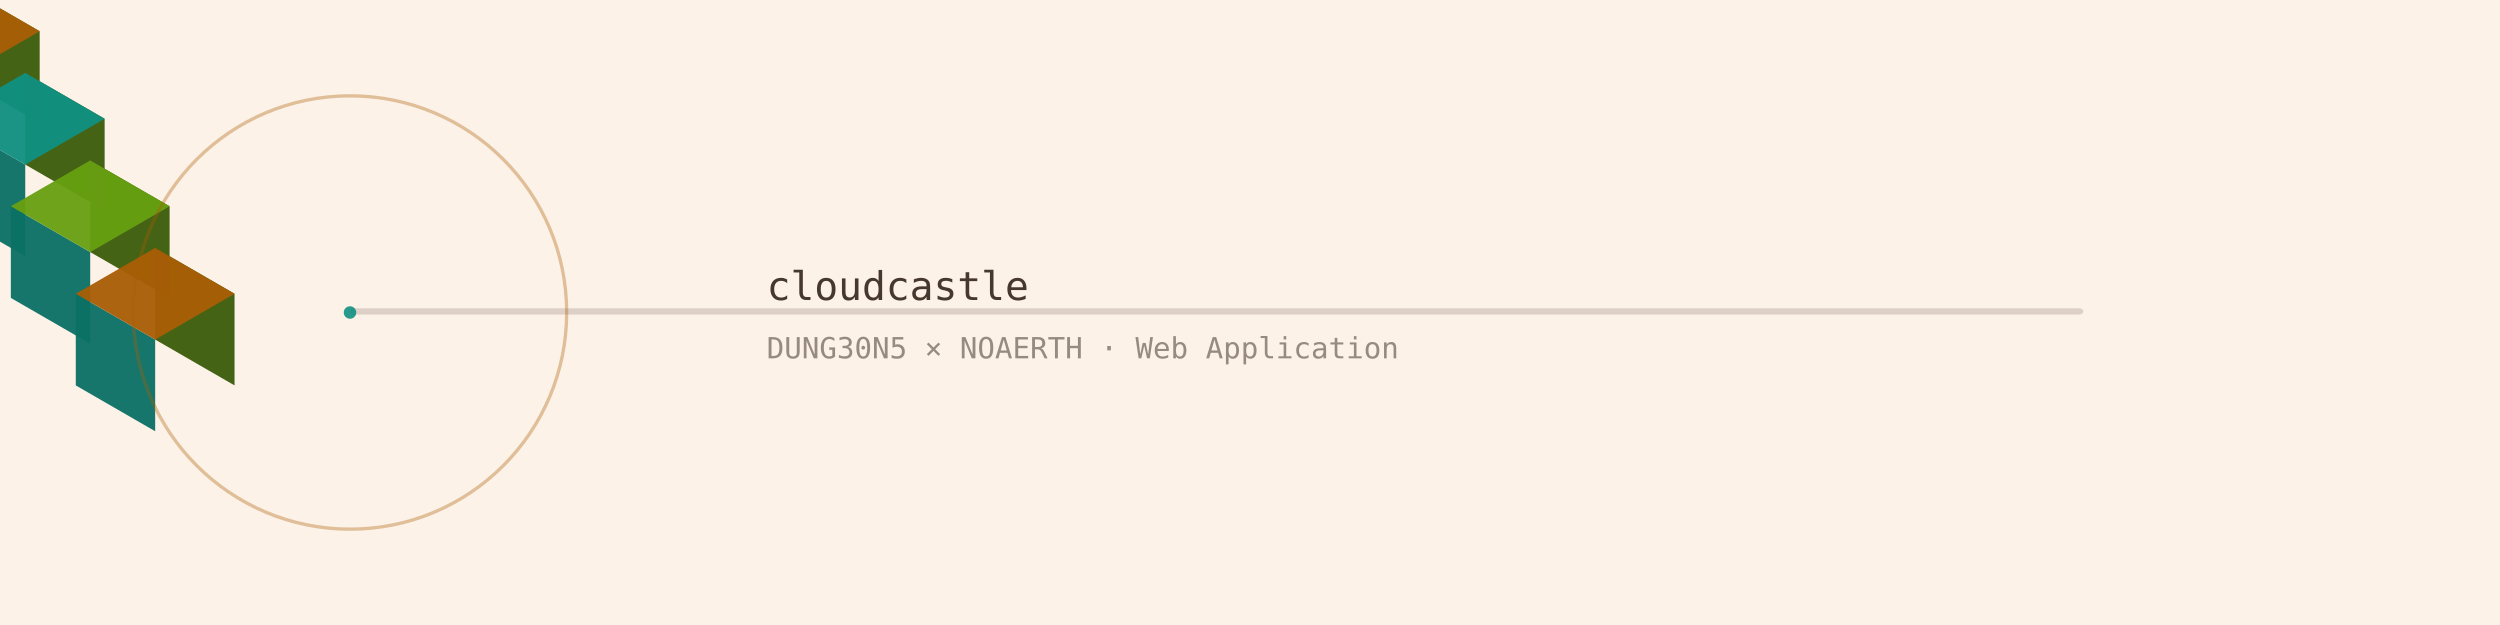
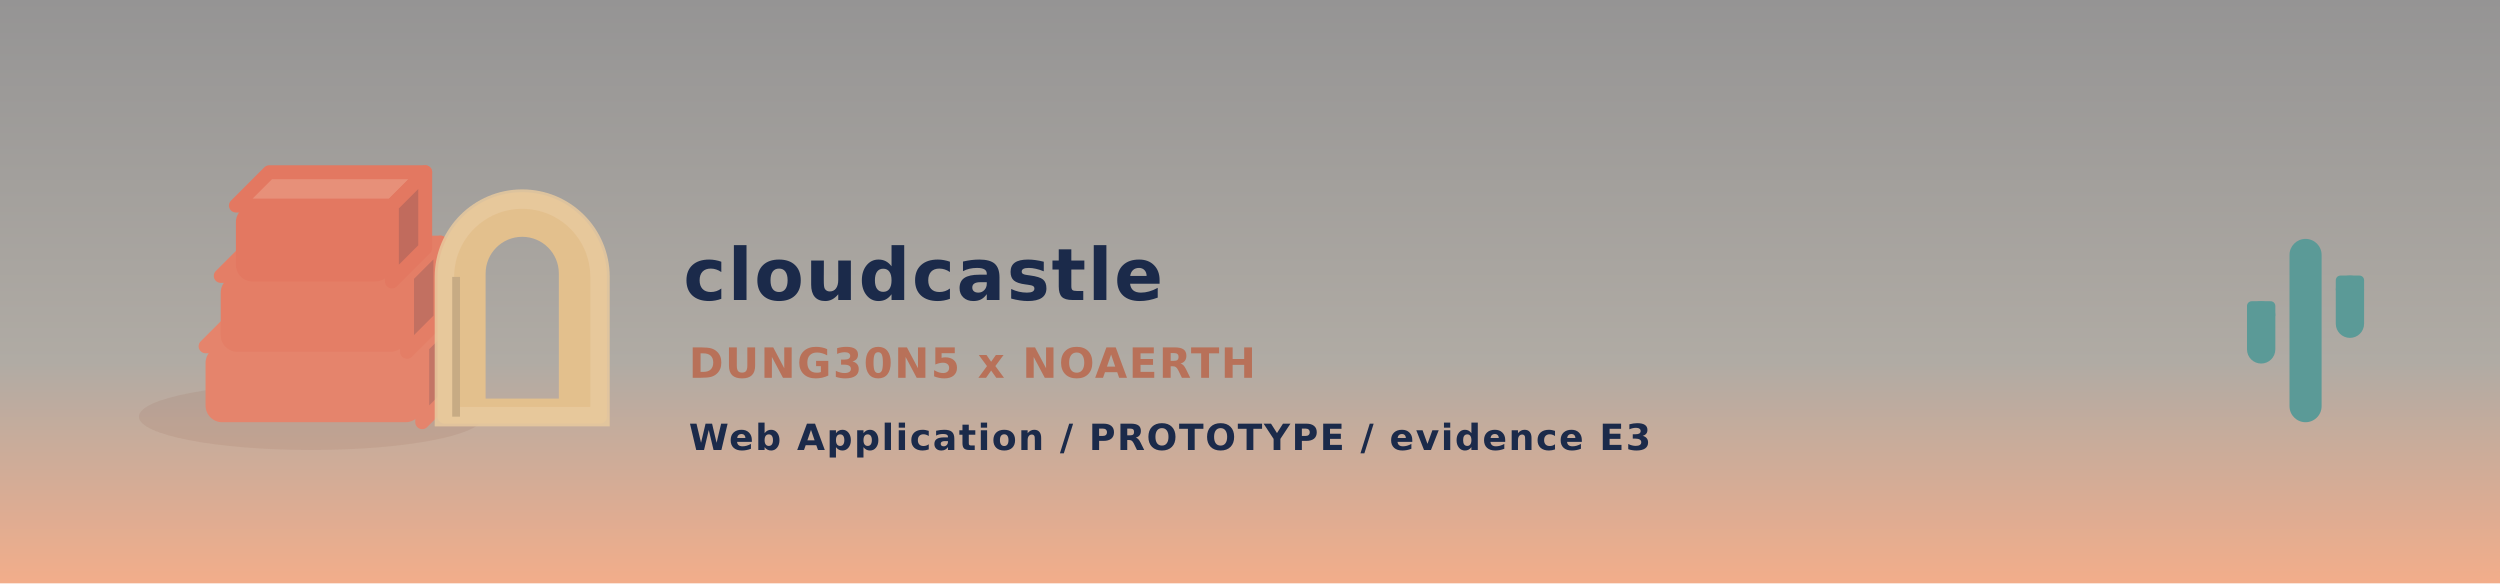
- <svg xmlns="http://www.w3.org/2000/svg" viewBox="0 0 1200 300" width="1200" height="300" role="img" aria-label="cloudcastle identity object">
-   <rect width="1200" height="300" fill="#fdf2e8" />
-   <defs>
-     <linearGradient id="gft" x1="0" y1="0" x2="1" y2="1">
-       <stop offset="0%" stop-color="#a95d05" />
-       <stop offset="100%" stop-color="#109081" />
-     </linearGradient>
-   </defs>
-   <rect x="168.00" y="148.00" width="832.00" height="3.00" rx="2.00" fill="rgba(50,36,24,0.160)" opacity="1.00" />
-   <polygon points="-19.05,37.00 19.05,59.00 19.05,15.00 -19.05,-7.00" fill="#3c5c0a" opacity="0.95" />
-   <polygon points="-57.16,59.00 -19.05,81.00 -19.05,37.00 -57.16,15.00" fill="#0c7065" opacity="0.95" />
-   <polygon points="-19.05,-7.00 19.05,15.00 -19.05,37.00 -57.16,15.00" fill="#a95d05" opacity="0.95" />
-   <polygon points="12.12,79.00 50.23,101.00 50.23,57.00 12.12,35.00" fill="#3c5c0a" opacity="0.95" />
-   <polygon points="-25.98,101.00 12.12,123.00 12.12,79.00 -25.98,57.00" fill="#0c7065" opacity="0.95" />
-   <polygon points="12.12,35.00 50.23,57.00 12.12,79.00 -25.98,57.00" fill="#109081" opacity="0.95" />
-   <polygon points="43.30,121.00 81.41,143.00 81.41,99.00 43.30,77.00" fill="#3c5c0a" opacity="0.95" />
-   <polygon points="5.20,143.00 43.30,165.00 43.30,121.00 5.20,99.00" fill="#0c7065" opacity="0.95" />
-   <polygon points="43.30,77.00 81.41,99.00 43.30,121.00 5.20,99.00" fill="#679f11" opacity="0.95" />
-   <polygon points="74.48,163.00 112.58,185.00 112.58,141.00 74.48,119.00" fill="#3c5c0a" opacity="0.95" />
-   <polygon points="36.37,185.00 74.48,207.00 74.48,163.00 36.37,141.00" fill="#0c7065" opacity="0.95" />
-   <polygon points="74.48,119.00 112.58,141.00 74.48,163.00 36.37,141.00" fill="#a95d05" opacity="0.95" />
+ <svg xmlns="http://www.w3.org/2000/svg" width="900" height="210" viewBox="0 0 900 210" role="img" aria-label="cloudcastle - identity object">
+   <linearGradient id="skyf" x1="0" y1="0" x2="0" y2="1">
+     <stop offset="0" stop-color="#959494" />
+     <stop offset="0.62" stop-color="#b0aba4" />
+     <stop offset="1" stop-color="#f3ad8a" />
+   </linearGradient>
+   <rect width="900" height="210" fill="url(#skyf)" />
+   <rect x="0" y="352" width="900" height="-142" fill="#e9cda3" />
+   <rect x="0" y="352" width="900" height="3" fill="#ebd1a9" />
+   <ellipse cx="112" cy="150" rx="62" ry="12" fill="rgba(138,90,68,0.11)" />
  <g>
-     <circle cx="168.00" cy="150.00" r="104.00" fill="none" stroke="rgba(169,93,5,0.350)" stroke-width="1.60" opacity="1.00" />
-     <animate attributeName="opacity" values="0.25;1.0;0.25" dur="16.8s" begin="0s" repeatCount="indefinite" />
+     <path d="M74,124.67 L152,124.67 L164,112.67 L86,112.67 Z" fill="#e99a82" stroke="#e5846c" stroke-width="5" stroke-linejoin="round" />
+     <path d="M152,124.67 L164,112.67 L164,140 L152,152 Z" fill="#c37566" stroke="#e5846c" stroke-width="5" stroke-linejoin="round" />
+     <rect x="74" y="124.67" width="78" height="27.33" rx="6" fill="#e5846c" />
+     <path d="M79.46,99.33 L146.54,99.33 L158.54,87.33 L91.46,87.33 Z" fill="#e8957d" stroke="#e47e66" stroke-width="5" stroke-linejoin="round" />
+     <path d="M146.54,99.33 L158.54,87.33 L158.54,114.67 L146.54,126.67 Z" fill="#c27061" stroke="#e47e66" stroke-width="5" stroke-linejoin="round" />
+     <rect x="79.46" y="99.33" width="67.08" height="27.33" rx="6" fill="#e47e66" />
+     <path d="M84.92,74 L141.08,74 L153.08,62 L96.92,62 Z" fill="#e79079" stroke="#e37861" stroke-width="5" stroke-linejoin="round" />
+     <path d="M141.08,74 L153.08,62 L153.08,89.33 L141.08,101.33 Z" fill="#c16b5d" stroke="#e37861" stroke-width="5" stroke-linejoin="round" />
+     <rect x="84.92" y="74" width="56.16" height="27.33" rx="6" fill="#e37861" />
+     <animate attributeName="opacity" values="0.72;1;0.72" dur="6s" begin="0s" repeatCount="indefinite" />
  </g>
-   <circle cx="168" cy="150" r="3" fill="rgba(16,144,129,0.900)">
-     <animate attributeName="opacity" values="0.35;0.95;0.35" dur="16.8s" begin="0s" repeatCount="indefinite" />
-   </circle>
-   <text x="368" y="144" font-family="ui-monospace,Menlo,monospace" font-size="19" fill="rgba(50,36,24,0.900)">cloudcastle</text>
-   <text x="368" y="172" font-family="ui-monospace,Menlo,monospace" font-size="14" fill="rgba(50,36,24,0.500)">DUNG30N5 × NOAERTH · Web Application</text>
+   <path d="M160,150 L160,99.68 A28,28 0 0 1 216,99.68 L216,150 Z M172.32,146 L172.32,98.43 A15.68,15.68 0 0 1 203.68,98.43 L203.68,146 Z" fill="#e3c08d" fill-rule="evenodd" stroke="#e3c08d" stroke-width="5" stroke-linejoin="round" />
+   <path d="M160,150 L160,99.68 A28,28 0 0 1 216,99.68 L216,150 Z" fill="none" stroke="#e8c99d" stroke-width="7" stroke-linecap="round" opacity="0.85" />
+   <rect x="162.8" y="99.68" width="2.8" height="50.32" fill="#c7ab84" />
+   <text x="246" y="108" font-family="Verdana,DejaVu Sans,sans-serif" font-size="26" font-weight="700" letter-spacing="0.6" fill="#1b2a4a" text-anchor="start">cloudcastle</text>
+   <text x="248" y="136" font-family="Verdana,DejaVu Sans,sans-serif" font-size="15" font-weight="700" letter-spacing="0.6" fill="#b87159" text-anchor="start">DUNG30N5 x NOAERTH</text>
+   <text x="248" y="162" font-family="Verdana,DejaVu Sans,sans-serif" font-size="13" font-weight="700" letter-spacing="0.6" fill="#1b2a4a" text-anchor="start">Web Application  /  PROTOTYPE  /  evidence E3</text>
+   <rect x="824.22" y="86" width="11.56" height="66" rx="5.78" fill="#5b9a97" />
+   <rect x="808.92" y="108.44" width="10.2" height="22.44" rx="5.1" fill="#5b9a97" />
+   <rect x="808.92" y="108.44" width="10.2" height="6.6" rx="1.7" fill="#5b9a97" />
+   <rect x="840.88" y="99.2" width="10.2" height="22.44" rx="5.1" fill="#5b9a97" />
+   <rect x="840.88" y="99.2" width="10.2" height="6.6" rx="1.7" fill="#5b9a97" />
</svg>
